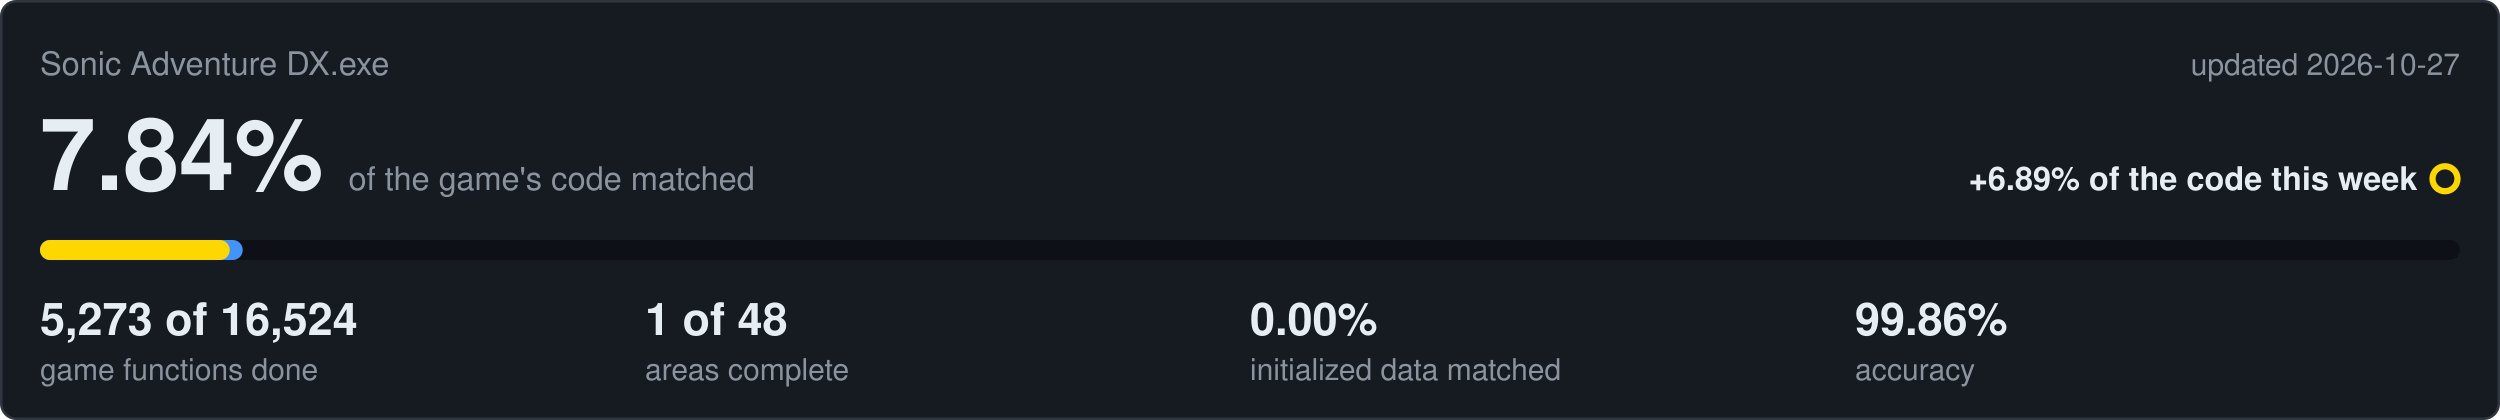
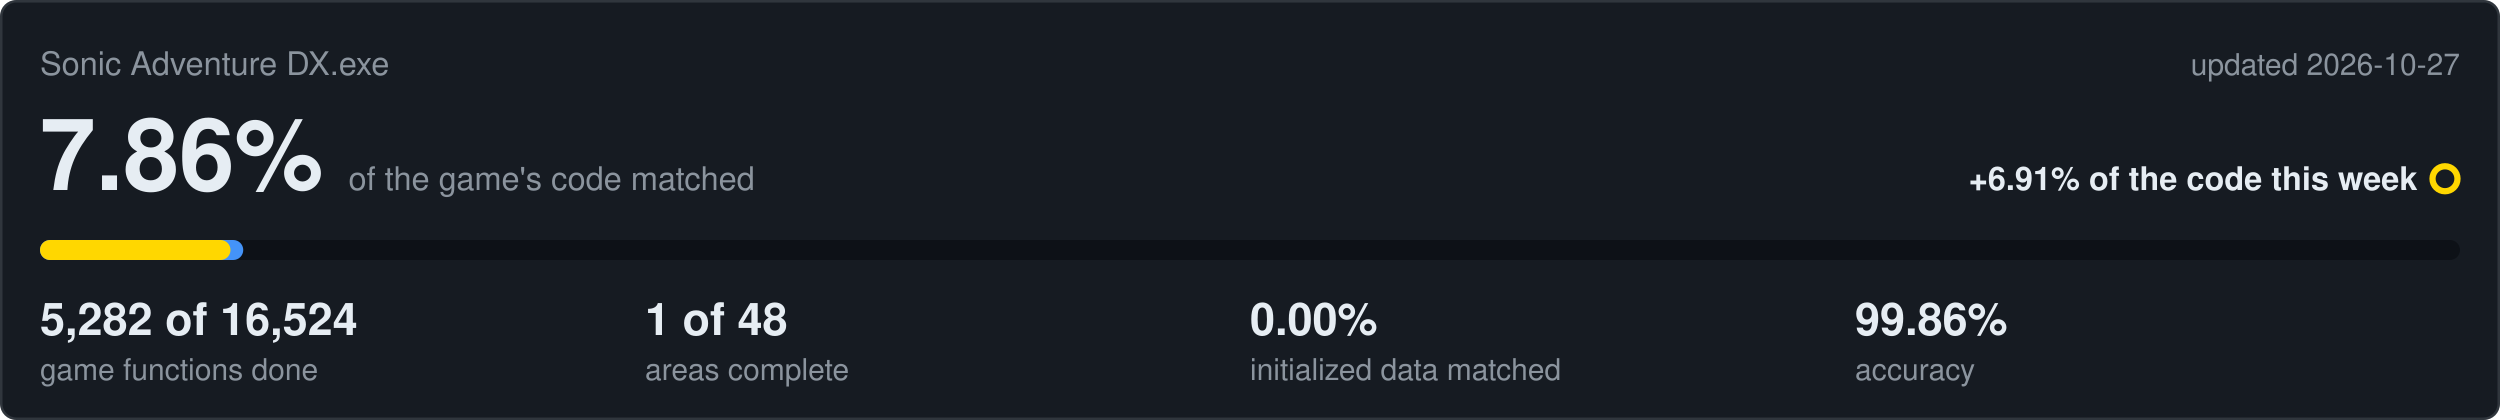
<svg xmlns="http://www.w3.org/2000/svg" viewBox="0 0 1000 168" width="1000" height="168">
  <rect x="0.5" y="0.5" width="999" height="167" rx="6" fill="#161b22" stroke="#30363d" />
  <text x="16" y="30" font-family="Segoe UI,Helvetica,Arial,sans-serif" font-size="13" fill="#8b949e">Sonic Adventure DX.exe</text>
  <text x="984" y="30" text-anchor="end" font-family="Segoe UI,Helvetica,Arial,sans-serif" font-size="12" fill="#8b949e">updated 2026-10-27</text>
-   <text x="16" y="76" font-family="Segoe UI,Helvetica,Arial,sans-serif" font-size="40" font-weight="600" fill="#e6edf3">7.84%<tspan dx="10" font-size="13" font-weight="400" fill="#8b949e">of the game's code matched</tspan>
+   <text x="16" y="76" font-family="Segoe UI,Helvetica,Arial,sans-serif" font-size="40" font-weight="600" fill="#e6edf3">7.86%<tspan dx="10" font-size="13" font-weight="400" fill="#8b949e">of the game's code matched</tspan>
  </text>
-   <text x="967" y="76" text-anchor="end" font-family="Segoe UI,Helvetica,Arial,sans-serif" font-size="13" font-weight="600" fill="#e6edf3">+6.89% of the code this week</text>
+   <text x="967" y="76" text-anchor="end" font-family="Segoe UI,Helvetica,Arial,sans-serif" font-size="13" font-weight="600" fill="#e6edf3">+6.91% of the code this week</text>
  <circle cx="978" cy="71.5" r="5" fill="none" stroke="#ffd700" stroke-width="2.5" />
  <rect x="16" y="96" width="968" height="8" rx="4" fill="#0d1117" />
-   <rect x="16" y="96" width="81.1" height="8" rx="4" fill="#4493f8" />
-   <rect x="16" y="96" width="75.9" height="8" rx="4" fill="#ffd700" />
-   <text x="16" y="134" font-family="Segoe UI,Helvetica,Arial,sans-serif" font-size="18" font-weight="600" fill="#e6edf3">5,273 of 16,524</text>
+   <rect x="16" y="96" width="81.3" height="8" rx="4" fill="#4493f8" />
+   <rect x="16" y="96" width="76.2" height="8" rx="4" fill="#ffd700" />
+   <text x="16" y="134" font-family="Segoe UI,Helvetica,Arial,sans-serif" font-size="18" font-weight="600" fill="#e6edf3">5,282 of 16,524</text>
  <text x="16" y="152" font-family="Segoe UI,Helvetica,Arial,sans-serif" font-size="12" fill="#8b949e">game functions done</text>
  <text x="258" y="134" font-family="Segoe UI,Helvetica,Arial,sans-serif" font-size="18" font-weight="600" fill="#e6edf3">1 of 48</text>
  <text x="258" y="152" font-family="Segoe UI,Helvetica,Arial,sans-serif" font-size="12" fill="#8b949e">areas complete</text>
  <text x="500" y="134" font-family="Segoe UI,Helvetica,Arial,sans-serif" font-size="18" font-weight="600" fill="#e6edf3">0.00%</text>
  <text x="500" y="152" font-family="Segoe UI,Helvetica,Arial,sans-serif" font-size="12" fill="#8b949e">initialized data matched</text>
  <text x="742" y="134" font-family="Segoe UI,Helvetica,Arial,sans-serif" font-size="18" font-weight="600" fill="#e6edf3">99.86%</text>
  <text x="742" y="152" font-family="Segoe UI,Helvetica,Arial,sans-serif" font-size="12" fill="#8b949e">accuracy</text>
</svg>
